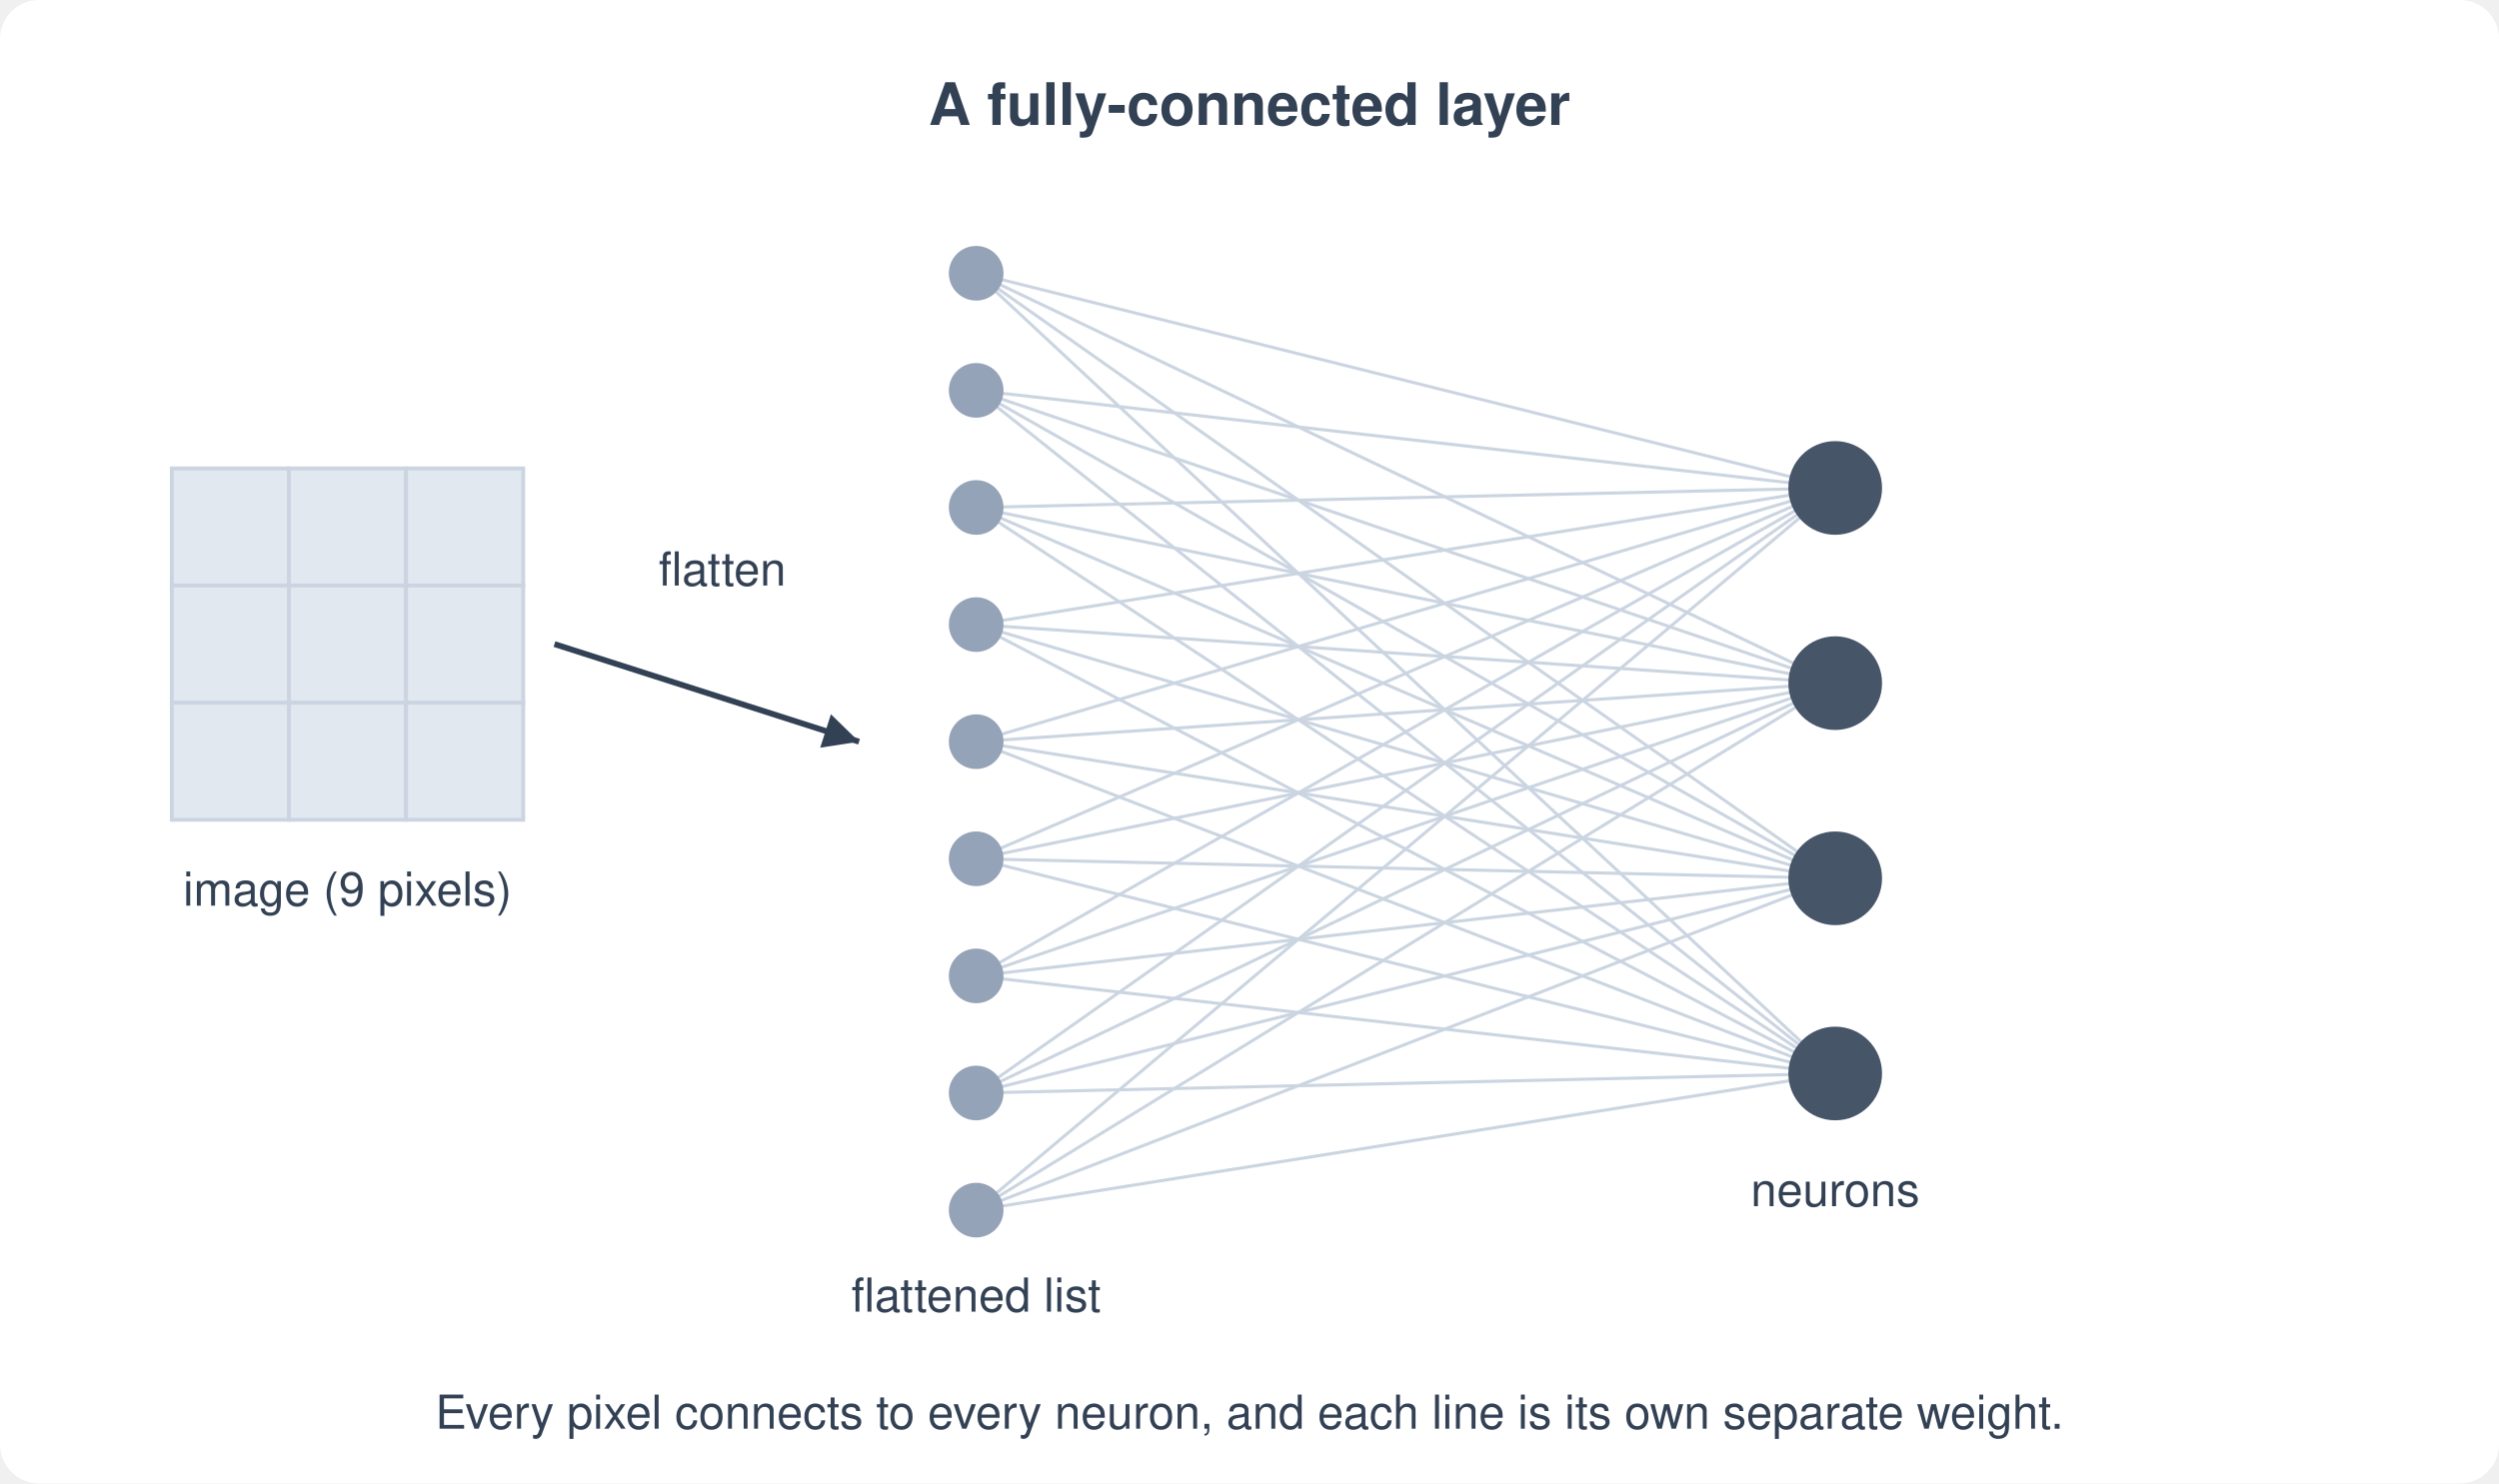
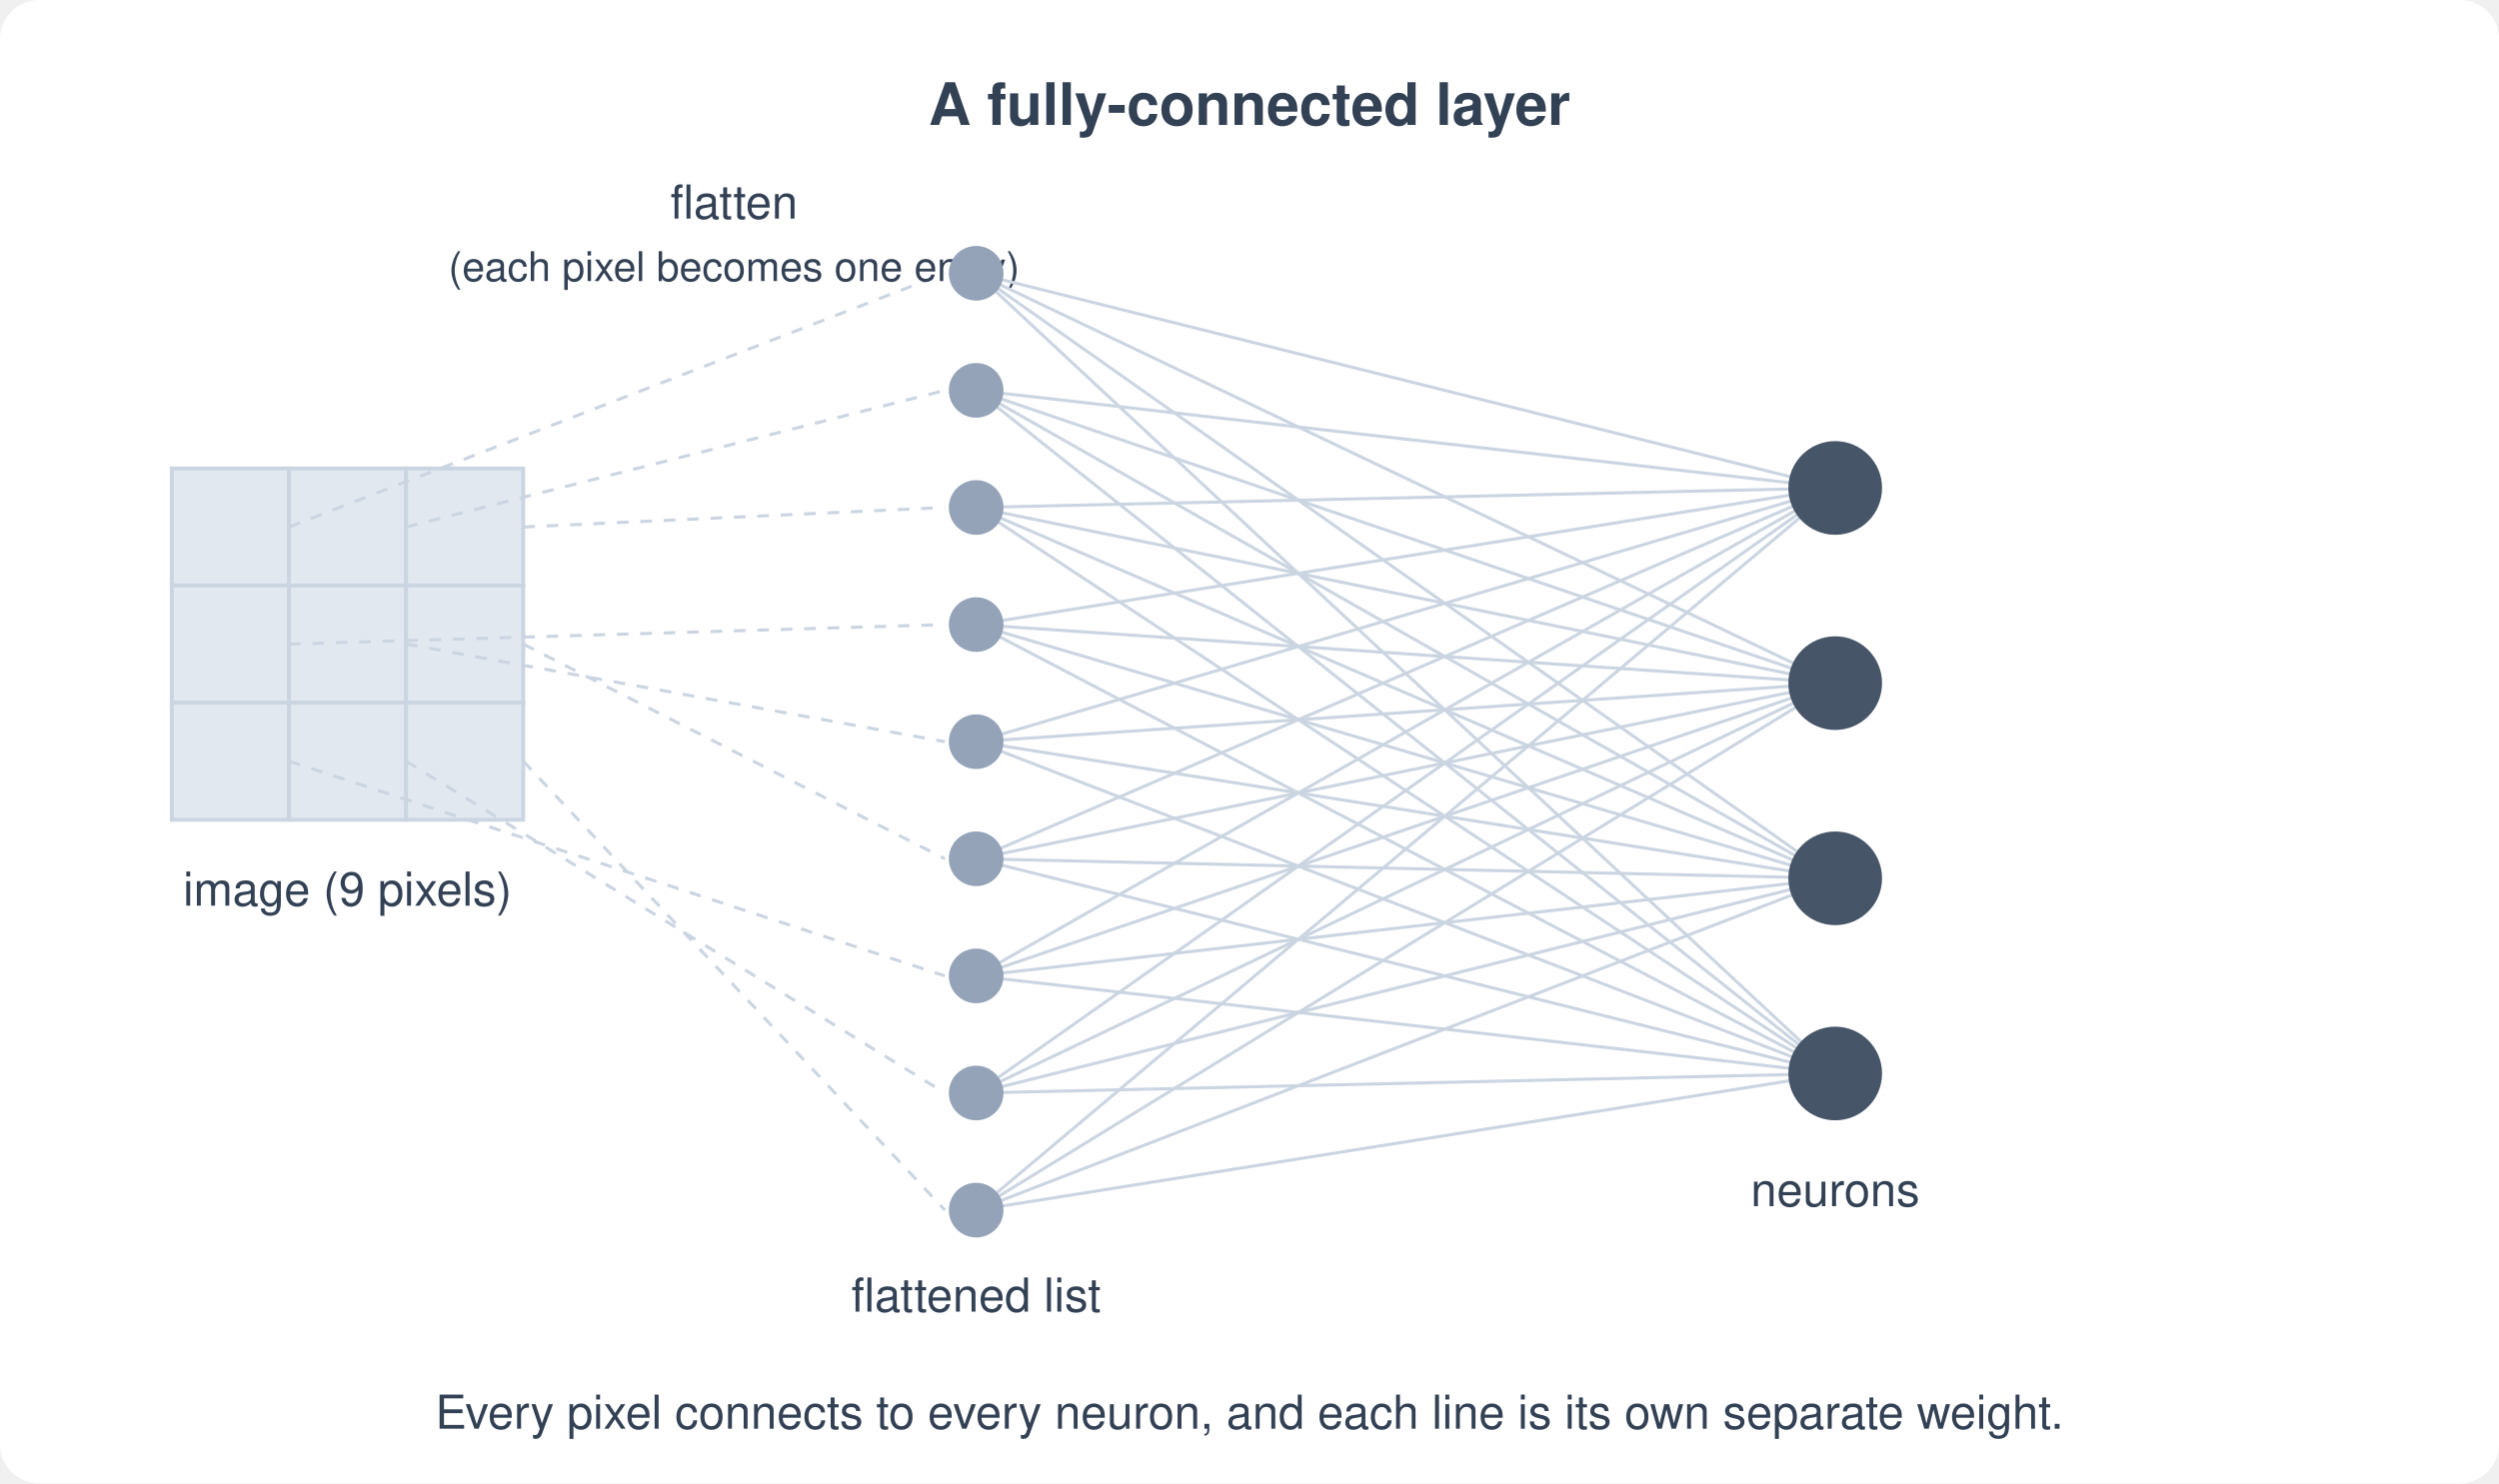
<svg xmlns="http://www.w3.org/2000/svg" viewBox="0 0 640 380" font-family="-apple-system, BlinkMacSystemFont, 'Segoe UI', Helvetica, Arial, sans-serif">
  <defs>
    <marker id="arw" markerWidth="9" markerHeight="9" refX="6" refY="3" orient="auto">
      <path d="M0,0 L6,3 L0,6 Z" fill="#334155" />
    </marker>
  </defs>
  <rect x="0" y="0" width="640" height="380" rx="10" fill="#ffffff" />
  <text x="320" y="32" text-anchor="middle" font-size="15" fill="#334155" font-weight="600">A fully-connected layer</text>
  <rect x="44" y="120" width="30" height="30" fill="#e2e8f0" stroke="#cbd5e1" />
  <rect x="74" y="120" width="30" height="30" fill="#e2e8f0" stroke="#cbd5e1" />
  <rect x="104" y="120" width="30" height="30" fill="#e2e8f0" stroke="#cbd5e1" />
  <rect x="44" y="150" width="30" height="30" fill="#e2e8f0" stroke="#cbd5e1" />
  <rect x="74" y="150" width="30" height="30" fill="#e2e8f0" stroke="#cbd5e1" />
  <rect x="104" y="150" width="30" height="30" fill="#e2e8f0" stroke="#cbd5e1" />
  <rect x="44" y="180" width="30" height="30" fill="#e2e8f0" stroke="#cbd5e1" />
  <rect x="74" y="180" width="30" height="30" fill="#e2e8f0" stroke="#cbd5e1" />
  <rect x="104" y="180" width="30" height="30" fill="#e2e8f0" stroke="#cbd5e1" />
  <text x="89.0" y="232" text-anchor="middle" font-size="12" fill="#334155">image (9 pixels)</text>
-   <line x1="142" y1="165.0" x2="220" y2="190" stroke="#334155" stroke-width="1.5" marker-end="url(#arw)" />
-   <text x="185" y="150" text-anchor="middle" font-size="12" fill="#334155">flatten</text>
+   <line x1="74.0" y1="135.0" x2="242" y2="70" stroke="#cbd5e1" stroke-width="0.8" stroke-dasharray="3 3" />
+   <line x1="104.0" y1="135.0" x2="242" y2="100" stroke="#cbd5e1" stroke-width="0.8" stroke-dasharray="3 3" />
+   <line x1="134.0" y1="135.0" x2="242" y2="130" stroke="#cbd5e1" stroke-width="0.8" stroke-dasharray="3 3" />
+   <line x1="74.0" y1="165.0" x2="242" y2="160" stroke="#cbd5e1" stroke-width="0.8" stroke-dasharray="3 3" />
+   <line x1="104.0" y1="165.0" x2="242" y2="190" stroke="#cbd5e1" stroke-width="0.8" stroke-dasharray="3 3" />
+   <line x1="134.0" y1="165.0" x2="242" y2="220" stroke="#cbd5e1" stroke-width="0.8" stroke-dasharray="3 3" />
+   <line x1="74.0" y1="195.0" x2="242" y2="250" stroke="#cbd5e1" stroke-width="0.8" stroke-dasharray="3 3" />
+   <line x1="104.0" y1="195.0" x2="242" y2="280" stroke="#cbd5e1" stroke-width="0.8" stroke-dasharray="3 3" />
+   <line x1="134.0" y1="195.0" x2="242" y2="310" stroke="#cbd5e1" stroke-width="0.8" stroke-dasharray="3 3" />
+   <text x="188" y="56" text-anchor="middle" font-size="12" fill="#334155">flatten</text>
+   <text x="188" y="72" text-anchor="middle" font-size="10.5" fill="#334155">(each pixel becomes one entry)</text>
  <line x1="250" y1="70" x2="470" y2="125" stroke="#cbd5e1" stroke-width="0.8" />
  <line x1="250" y1="70" x2="470" y2="175" stroke="#cbd5e1" stroke-width="0.8" />
  <line x1="250" y1="70" x2="470" y2="225" stroke="#cbd5e1" stroke-width="0.8" />
  <line x1="250" y1="70" x2="470" y2="275" stroke="#cbd5e1" stroke-width="0.8" />
  <line x1="250" y1="100" x2="470" y2="125" stroke="#cbd5e1" stroke-width="0.8" />
  <line x1="250" y1="100" x2="470" y2="175" stroke="#cbd5e1" stroke-width="0.8" />
  <line x1="250" y1="100" x2="470" y2="225" stroke="#cbd5e1" stroke-width="0.8" />
  <line x1="250" y1="100" x2="470" y2="275" stroke="#cbd5e1" stroke-width="0.8" />
  <line x1="250" y1="130" x2="470" y2="125" stroke="#cbd5e1" stroke-width="0.8" />
  <line x1="250" y1="130" x2="470" y2="175" stroke="#cbd5e1" stroke-width="0.8" />
  <line x1="250" y1="130" x2="470" y2="225" stroke="#cbd5e1" stroke-width="0.8" />
  <line x1="250" y1="130" x2="470" y2="275" stroke="#cbd5e1" stroke-width="0.8" />
  <line x1="250" y1="160" x2="470" y2="125" stroke="#cbd5e1" stroke-width="0.8" />
  <line x1="250" y1="160" x2="470" y2="175" stroke="#cbd5e1" stroke-width="0.8" />
  <line x1="250" y1="160" x2="470" y2="225" stroke="#cbd5e1" stroke-width="0.8" />
  <line x1="250" y1="160" x2="470" y2="275" stroke="#cbd5e1" stroke-width="0.8" />
  <line x1="250" y1="190" x2="470" y2="125" stroke="#cbd5e1" stroke-width="0.8" />
  <line x1="250" y1="190" x2="470" y2="175" stroke="#cbd5e1" stroke-width="0.8" />
  <line x1="250" y1="190" x2="470" y2="225" stroke="#cbd5e1" stroke-width="0.8" />
  <line x1="250" y1="190" x2="470" y2="275" stroke="#cbd5e1" stroke-width="0.8" />
  <line x1="250" y1="220" x2="470" y2="125" stroke="#cbd5e1" stroke-width="0.8" />
  <line x1="250" y1="220" x2="470" y2="175" stroke="#cbd5e1" stroke-width="0.8" />
  <line x1="250" y1="220" x2="470" y2="225" stroke="#cbd5e1" stroke-width="0.8" />
  <line x1="250" y1="220" x2="470" y2="275" stroke="#cbd5e1" stroke-width="0.8" />
  <line x1="250" y1="250" x2="470" y2="125" stroke="#cbd5e1" stroke-width="0.8" />
  <line x1="250" y1="250" x2="470" y2="175" stroke="#cbd5e1" stroke-width="0.8" />
  <line x1="250" y1="250" x2="470" y2="225" stroke="#cbd5e1" stroke-width="0.8" />
  <line x1="250" y1="250" x2="470" y2="275" stroke="#cbd5e1" stroke-width="0.8" />
  <line x1="250" y1="280" x2="470" y2="125" stroke="#cbd5e1" stroke-width="0.8" />
  <line x1="250" y1="280" x2="470" y2="175" stroke="#cbd5e1" stroke-width="0.8" />
  <line x1="250" y1="280" x2="470" y2="225" stroke="#cbd5e1" stroke-width="0.8" />
  <line x1="250" y1="280" x2="470" y2="275" stroke="#cbd5e1" stroke-width="0.8" />
  <line x1="250" y1="310" x2="470" y2="125" stroke="#cbd5e1" stroke-width="0.8" />
  <line x1="250" y1="310" x2="470" y2="175" stroke="#cbd5e1" stroke-width="0.8" />
  <line x1="250" y1="310" x2="470" y2="225" stroke="#cbd5e1" stroke-width="0.8" />
  <line x1="250" y1="310" x2="470" y2="275" stroke="#cbd5e1" stroke-width="0.8" />
  <circle cx="250" cy="70" r="7" fill="#94a3b8" />
  <circle cx="250" cy="100" r="7" fill="#94a3b8" />
  <circle cx="250" cy="130" r="7" fill="#94a3b8" />
  <circle cx="250" cy="160" r="7" fill="#94a3b8" />
  <circle cx="250" cy="190" r="7" fill="#94a3b8" />
  <circle cx="250" cy="220" r="7" fill="#94a3b8" />
  <circle cx="250" cy="250" r="7" fill="#94a3b8" />
  <circle cx="250" cy="280" r="7" fill="#94a3b8" />
  <circle cx="250" cy="310" r="7" fill="#94a3b8" />
  <circle cx="470" cy="125" r="12" fill="#475569" />
  <circle cx="470" cy="175" r="12" fill="#475569" />
  <circle cx="470" cy="225" r="12" fill="#475569" />
  <circle cx="470" cy="275" r="12" fill="#475569" />
  <text x="250" y="336" text-anchor="middle" font-size="12" fill="#334155">flattened list</text>
  <text x="470" y="309" text-anchor="middle" font-size="12" fill="#334155">neurons</text>
  <text x="320" y="366" text-anchor="middle" font-size="12" fill="#334155">Every pixel connects to every neuron, and each line is its own separate weight.</text>
</svg>
